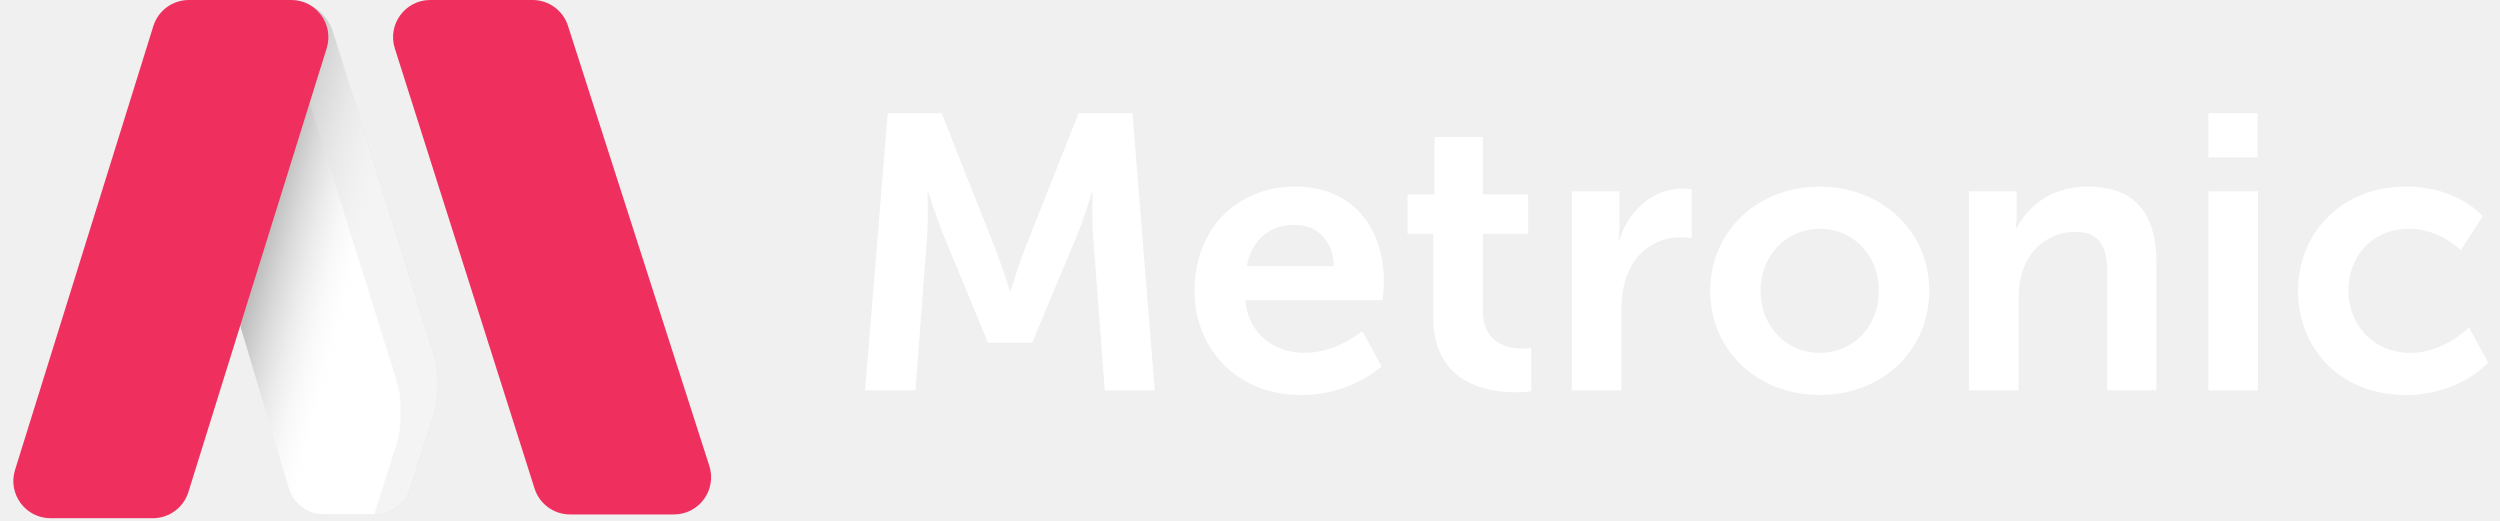
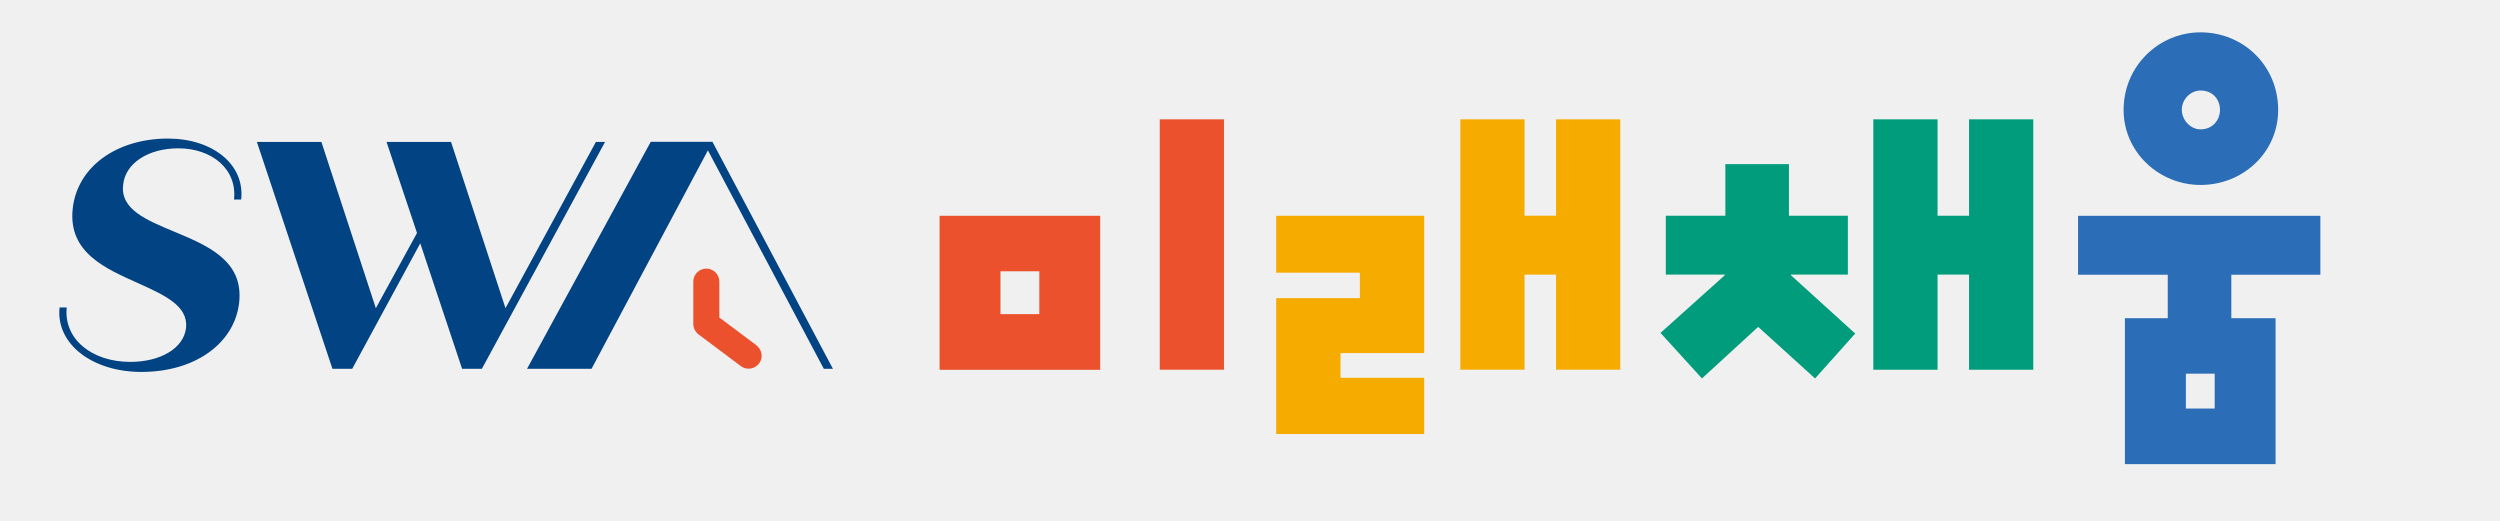
<svg xmlns="http://www.w3.org/2000/svg" width="269" height="56" viewBox="0 0 269 56" fill="none">
-   <path d="M93.085 42H98.504L99.763 25.326C99.889 23.352 99.805 20.664 99.805 20.664H99.889C99.889 20.664 100.813 23.604 101.527 25.326L106.315 36.876H111.061L115.891 25.326C116.605 23.604 117.487 20.706 117.487 20.706H117.571C117.571 20.706 117.487 23.352 117.613 25.326L118.873 42H124.249L121.855 12.18H116.059L110.221 26.922C109.549 28.686 108.751 31.29 108.751 31.29H108.667C108.667 31.29 107.827 28.686 107.155 26.922L101.317 12.18H95.522L93.085 42ZM128.531 31.29C128.531 37.38 132.941 42.504 140.039 42.504C145.373 42.504 148.649 39.438 148.649 39.438L146.591 35.616C146.591 35.616 143.861 37.968 140.417 37.968C137.225 37.968 134.327 36.036 133.991 32.298H148.775C148.775 32.298 148.901 30.87 148.901 30.24C148.901 24.57 145.583 20.076 139.409 20.076C133.025 20.076 128.531 24.696 128.531 31.29ZM134.159 28.644C134.663 25.872 136.553 24.192 139.283 24.192C141.635 24.192 143.441 25.746 143.525 28.644H134.159ZM154.222 34.146C154.222 41.328 160.144 42.21 163.126 42.21C164.134 42.21 164.764 42.084 164.764 42.084V37.422C164.764 37.422 164.386 37.506 163.798 37.506C162.328 37.506 159.556 37.002 159.556 33.474V25.158H164.428V20.916H159.556V14.742H154.348V20.916H151.45V25.158H154.222V34.146ZM169.13 42H174.464V33.516C174.464 32.256 174.59 31.08 174.926 30.03C175.934 26.838 178.496 25.536 180.764 25.536C181.478 25.536 182.024 25.62 182.024 25.62V20.37C182.024 20.37 181.562 20.286 181.058 20.286C177.782 20.286 175.22 22.722 174.254 25.788H174.17C174.17 25.788 174.254 25.074 174.254 24.276V20.58H169.13V42ZM184.023 31.29C184.023 37.884 189.273 42.504 195.825 42.504C202.335 42.504 207.585 37.884 207.585 31.29C207.585 24.738 202.335 20.076 195.783 20.076C189.273 20.076 184.023 24.738 184.023 31.29ZM189.441 31.29C189.441 27.342 192.339 24.612 195.825 24.612C199.269 24.612 202.167 27.342 202.167 31.29C202.167 35.28 199.269 37.968 195.825 37.968C192.339 37.968 189.441 35.28 189.441 31.29ZM211.869 42H217.203V32.172C217.203 31.164 217.287 30.198 217.581 29.316C218.379 26.754 220.479 24.948 223.335 24.948C226.065 24.948 226.737 26.712 226.737 29.316V42H232.029V28.224C232.029 22.554 229.341 20.076 224.595 20.076C220.269 20.076 217.917 22.722 216.993 24.528H216.909C216.909 24.528 216.993 23.856 216.993 23.058V20.58H211.869V42ZM237.627 16.926H242.919V12.18H237.627V16.926ZM237.627 42H242.961V20.58H237.627V42ZM247.27 31.29C247.27 37.506 251.806 42.504 258.904 42.504C264.658 42.504 267.724 39.018 267.724 39.018L265.666 35.238C265.666 35.238 262.978 37.968 259.366 37.968C255.292 37.968 252.688 34.86 252.688 31.248C252.688 27.594 255.25 24.612 259.198 24.612C262.558 24.612 264.784 26.922 264.784 26.922L267.136 23.268C267.136 23.268 264.49 20.076 258.904 20.076C251.806 20.076 247.27 25.2 247.27 31.29Z" fill="white" />
-   <path d="M61.114 2.777L76.323 50.13C77.152 52.712 75.226 55.353 72.514 55.353H61.331C59.588 55.353 58.046 54.225 57.518 52.564L42.483 5.211C41.664 2.631 43.589 0 46.295 0H57.306C59.044 0 60.583 1.122 61.114 2.777Z" fill="#EF305E" />
-   <g filter="url(#filter0_i)">
-     <path d="M46.548 37.8L35.824 3.449C35.184 1.397 33.284 0 31.134 0C28.518 0 26.36 2.05 26.227 4.663L24.919 30.339C24.872 31.251 24.982 32.164 25.244 33.039L31.066 52.5C31.572 54.193 33.13 55.353 34.898 55.353H40.309C42.05 55.353 43.591 54.227 44.12 52.569L46.527 45.021C47.275 42.674 47.283 40.152 46.548 37.8Z" fill="white" />
-     <path d="M46.548 37.8L35.824 3.449C35.184 1.397 33.284 0 31.134 0C28.518 0 26.36 2.05 26.227 4.663L24.919 30.339C24.872 31.251 24.982 32.164 25.244 33.039L31.066 52.5C31.572 54.193 33.13 55.353 34.898 55.353H40.309C42.05 55.353 43.591 54.227 44.12 52.569L46.527 45.021C47.275 42.674 47.283 40.152 46.548 37.8Z" fill="url(#paint0_linear)" />
+   <style type="text/css">
+         .st0{fill:#EA512C;}
+         .st1{fill:#F6AB00;}
+         .st2{fill:#009C7C;}
+         .st3{fill:#2B6DB6;}
+         .st4{fill:#024383;}
+     </style>
+   <g>
+     <g>
+       <path class="st0" d="M118.38,23.22v16.57H101.1V23.22H118.38z M111.83,29.19h-4.18v4.61h4.18V29.19z M124.79,39.78V12.84h6.91    v26.94H124.79z" />
+       <path class="st1" d="M137.32,46.7V32.08h9v-2.74h-9v-6.12h15.92v14.77h-9v2.66h9v6.05H137.32z M167.43,39.78V29.55h-3.39v10.23    h-6.91V12.84h6.91v10.37h3.39V12.84h6.91v26.94H167.43z" />
+       <path class="st2" d="M192.71,29.55v0.07l6.91,6.27l-4.32,4.83l-6.12-5.55l-6.05,5.55l-4.46-4.9l6.91-6.2v-0.07h-6.34v-6.34h6.41    v-5.55h6.84v5.55h6.34v6.34H192.71z M211.87,39.78V29.55h-3.39v10.23h-6.91V12.84h6.91v10.37h3.39V12.84h6.91v26.94H211.87z" />
+       <path class="st3" d="M244.85,34.24v15.7h-16.21v-15.7h4.61v-4.68h-9.65v-6.34h26.07v6.34h-9.58v4.68H244.85z M236.78,3.48    c4.61,0,8.35,3.6,8.35,8.35c0,4.54-3.75,8.07-8.35,8.07c-4.47,0-8.28-3.53-8.28-8.07C228.5,7.08,232.32,3.48,236.78,3.48z     M236.78,13.92c1.3,0,2.09-1.01,2.09-2.09c0-1.15-0.79-2.09-2.09-2.09c-1.08,0-2.02,0.94-2.02,2.09    C234.77,12.92,235.7,13.92,236.78,13.92z M238.3,40.21h-3.1v3.75h3.1V40.21z" />
+     </g>
+     <g>
+       <path class="st4" d="M6.41,33.08h0.77c-0.35,3.35,2.65,5.86,6.84,5.86c3.24,0,5.75-1.46,6-3.66c0.24-2.37-2.3-3.52-5.16-4.81    c-3.49-1.57-7.53-3.28-7.04-7.99c0.49-4.6,4.81-7.57,10.25-7.57c4.81,0,8.3,2.79,7.88,6.56h-0.77c0.35-3.24-2.34-5.51-6-5.51    c-3.21,0-5.72,1.6-5.93,3.94c-0.31,2.62,2.48,3.77,5.48,5.02c3.59,1.5,7.46,3.1,7.01,7.57c-0.45,4.39-4.67,7.53-10.53,7.53    C9.96,40.02,5.99,37.03,6.41,33.08z" />
+       <path class="st4" d="M65.11,15.26L51.85,39.68h-2.13l-4.5-13.5l-7.32,13.5h-2.13l-8.13-24.41h6.94l5.86,17.89l4.43-8.09l-3.28-9.8    h6.94l5.86,17.89l9.73-17.89H65.11z" />
+     </g>
+     <g>
+       <path class="st0" d="M81.35,37.12l-3.94-2.95c0,0-0.01-0.01-0.01-0.01V30.3c0-0.77-0.63-1.4-1.4-1.4l0,0c-0.77,0-1.4,0.63-1.4,1.4    v0v4.55c0,0.44,0.21,0.86,0.56,1.13l4.55,3.41c0.65,0.49,1.59,0.32,2.03-0.38C82.15,38.39,81.94,37.56,81.35,37.12z" />
+       <polygon class="st4" points="89.62,39.68 76.66,15.26 76.66,15.26 76.66,15.26 75.68,15.26 70.02,15.26 56.71,39.68 63.65,39.68    76.17,16.18 88.64,39.68   " />
+     </g>
  </g>
-   <path d="M20.317 0H31.332C34.029 0 35.953 2.615 35.151 5.19L20.27 52.947C19.749 54.619 18.201 55.758 16.451 55.758H5.436C2.739 55.758 0.815 53.143 1.617 50.568L16.498 2.81C17.019 1.139 18.566 0 20.317 0Z" fill="#EF305E" />
  <defs>
    <filter id="filter0_i" x="24.908" y="0" width="22.185" height="55.353" filterUnits="userSpaceOnUse" color-interpolation-filters="sRGB">
      <feFlood flood-opacity="0" result="BackgroundImageFix" />
      <feBlend mode="normal" in="SourceGraphic" in2="BackgroundImageFix" result="shape" />
      <feColorMatrix in="SourceAlpha" type="matrix" values="0 0 0 0 0 0 0 0 0 0 0 0 0 0 0 0 0 0 127 0" result="hardAlpha" />
      <feOffset dx="-4" dy="3" />
      <feComposite in2="hardAlpha" operator="arithmetic" k2="-1" k3="1" />
      <feColorMatrix type="matrix" values="0 0 0 0 0.904 0 0 0 0 0.893 0 0 0 0 0.893 0 0 0 0.4 0" />
      <feBlend mode="normal" in2="shape" result="effect1_innerShadow" />
    </filter>
-     <linearGradient id="paint0_linear" x1="29" y1="24.5" x2="40.5" y2="27.5" gradientUnits="userSpaceOnUse">
-       <stop stop-opacity="0.25" />
+     <linearGradient id="paint0_linear" x1="29" y1="24.5" x2="49" y2="30.5" gradientUnits="userSpaceOnUse">
+       <stop stop-opacity="0.2" />
      <stop offset="0.911" stop-color="white" stop-opacity="0" />
    </linearGradient>
  </defs>
</svg>
